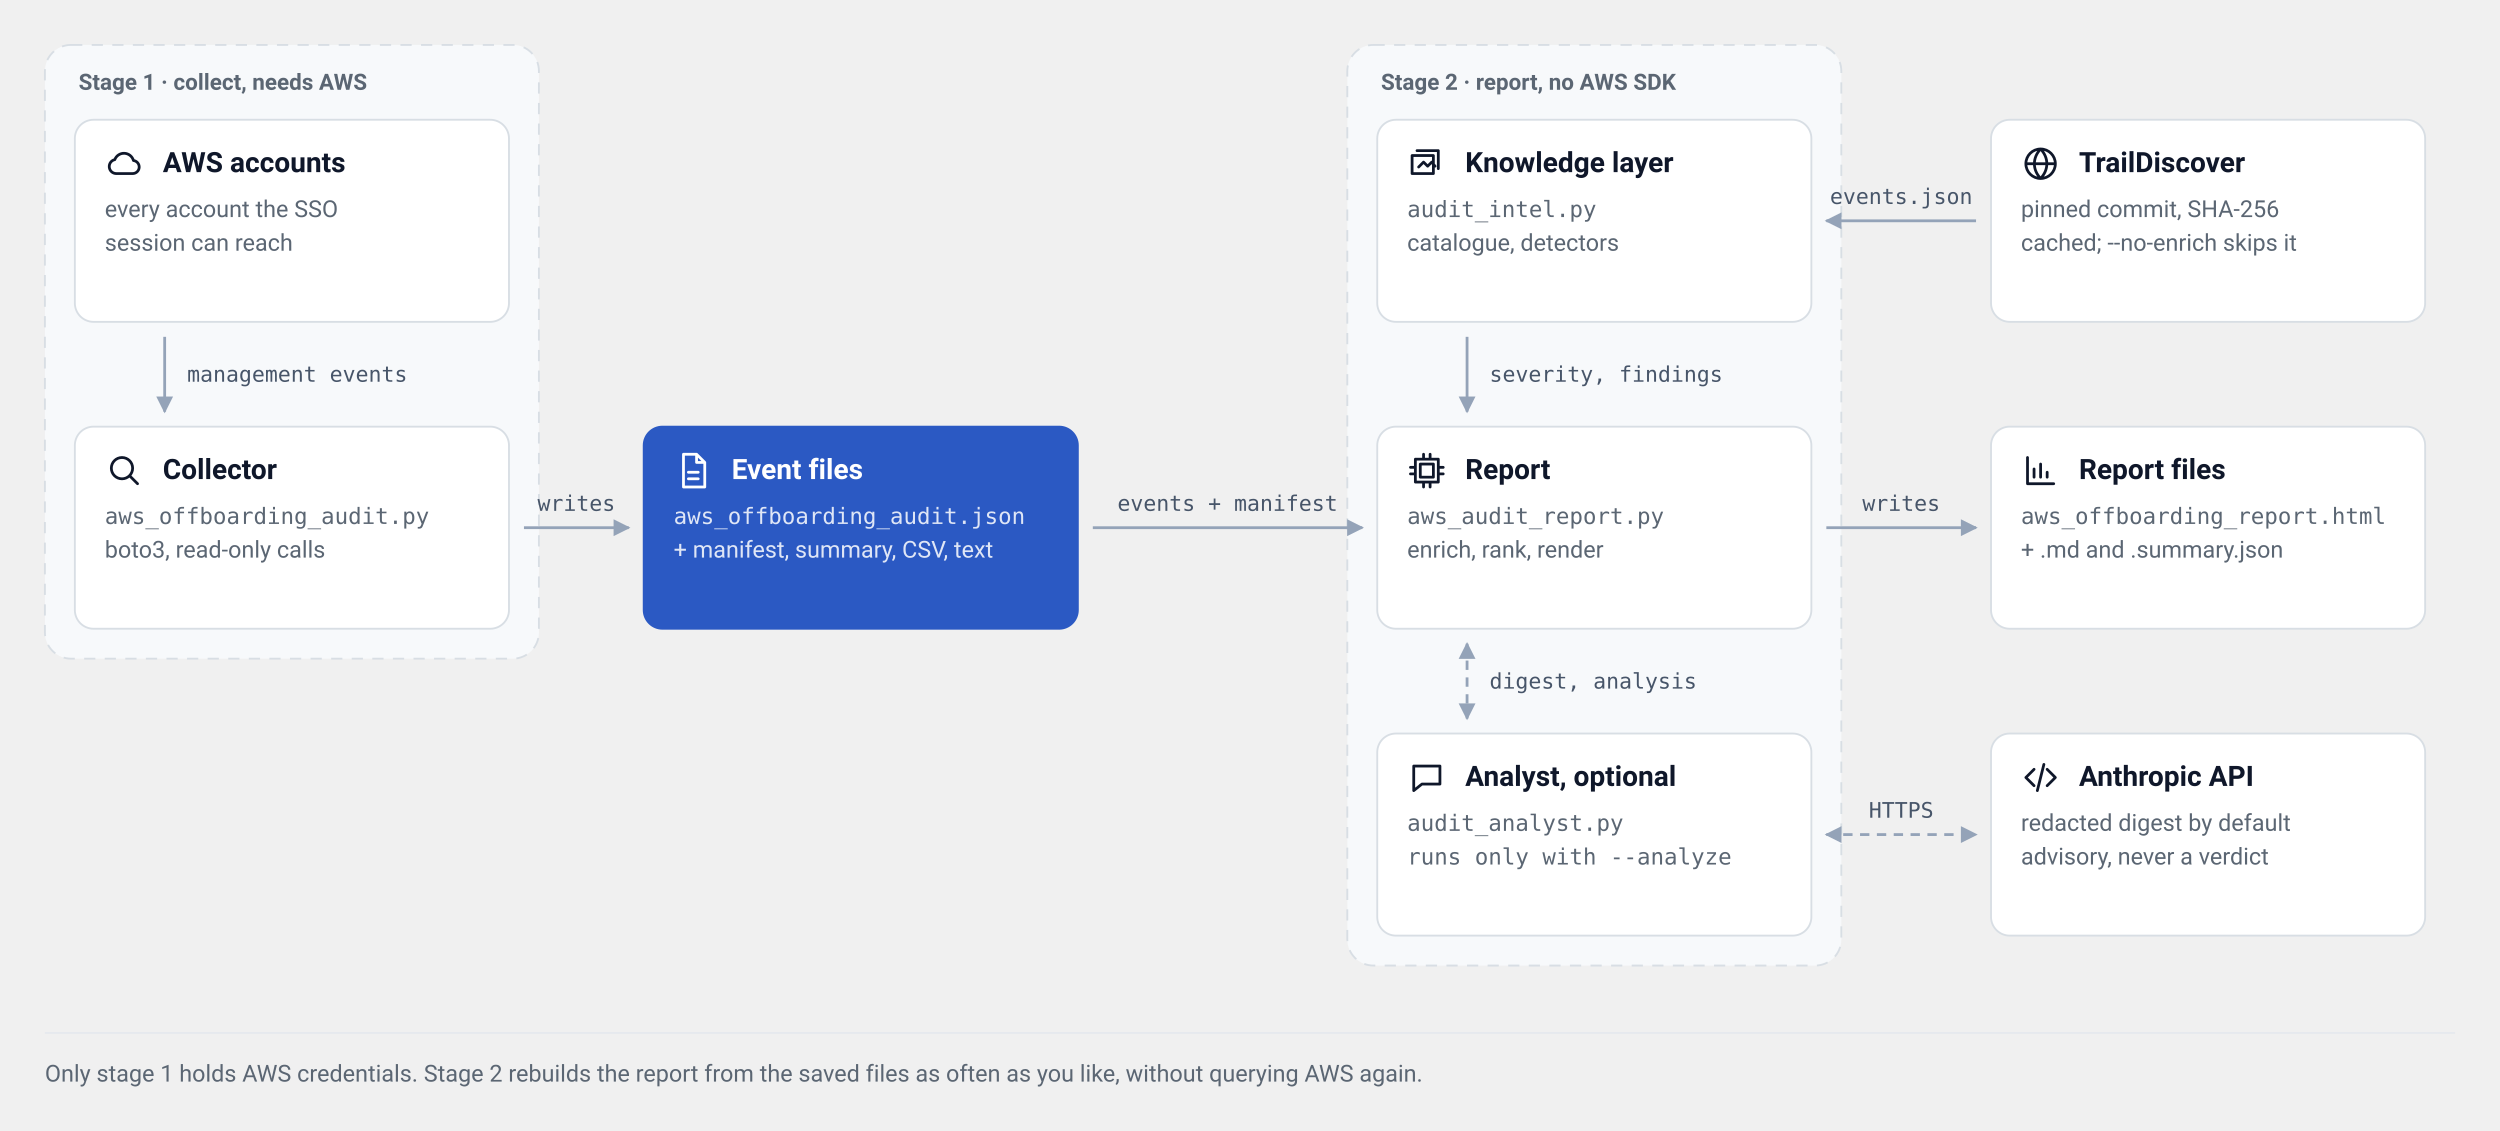
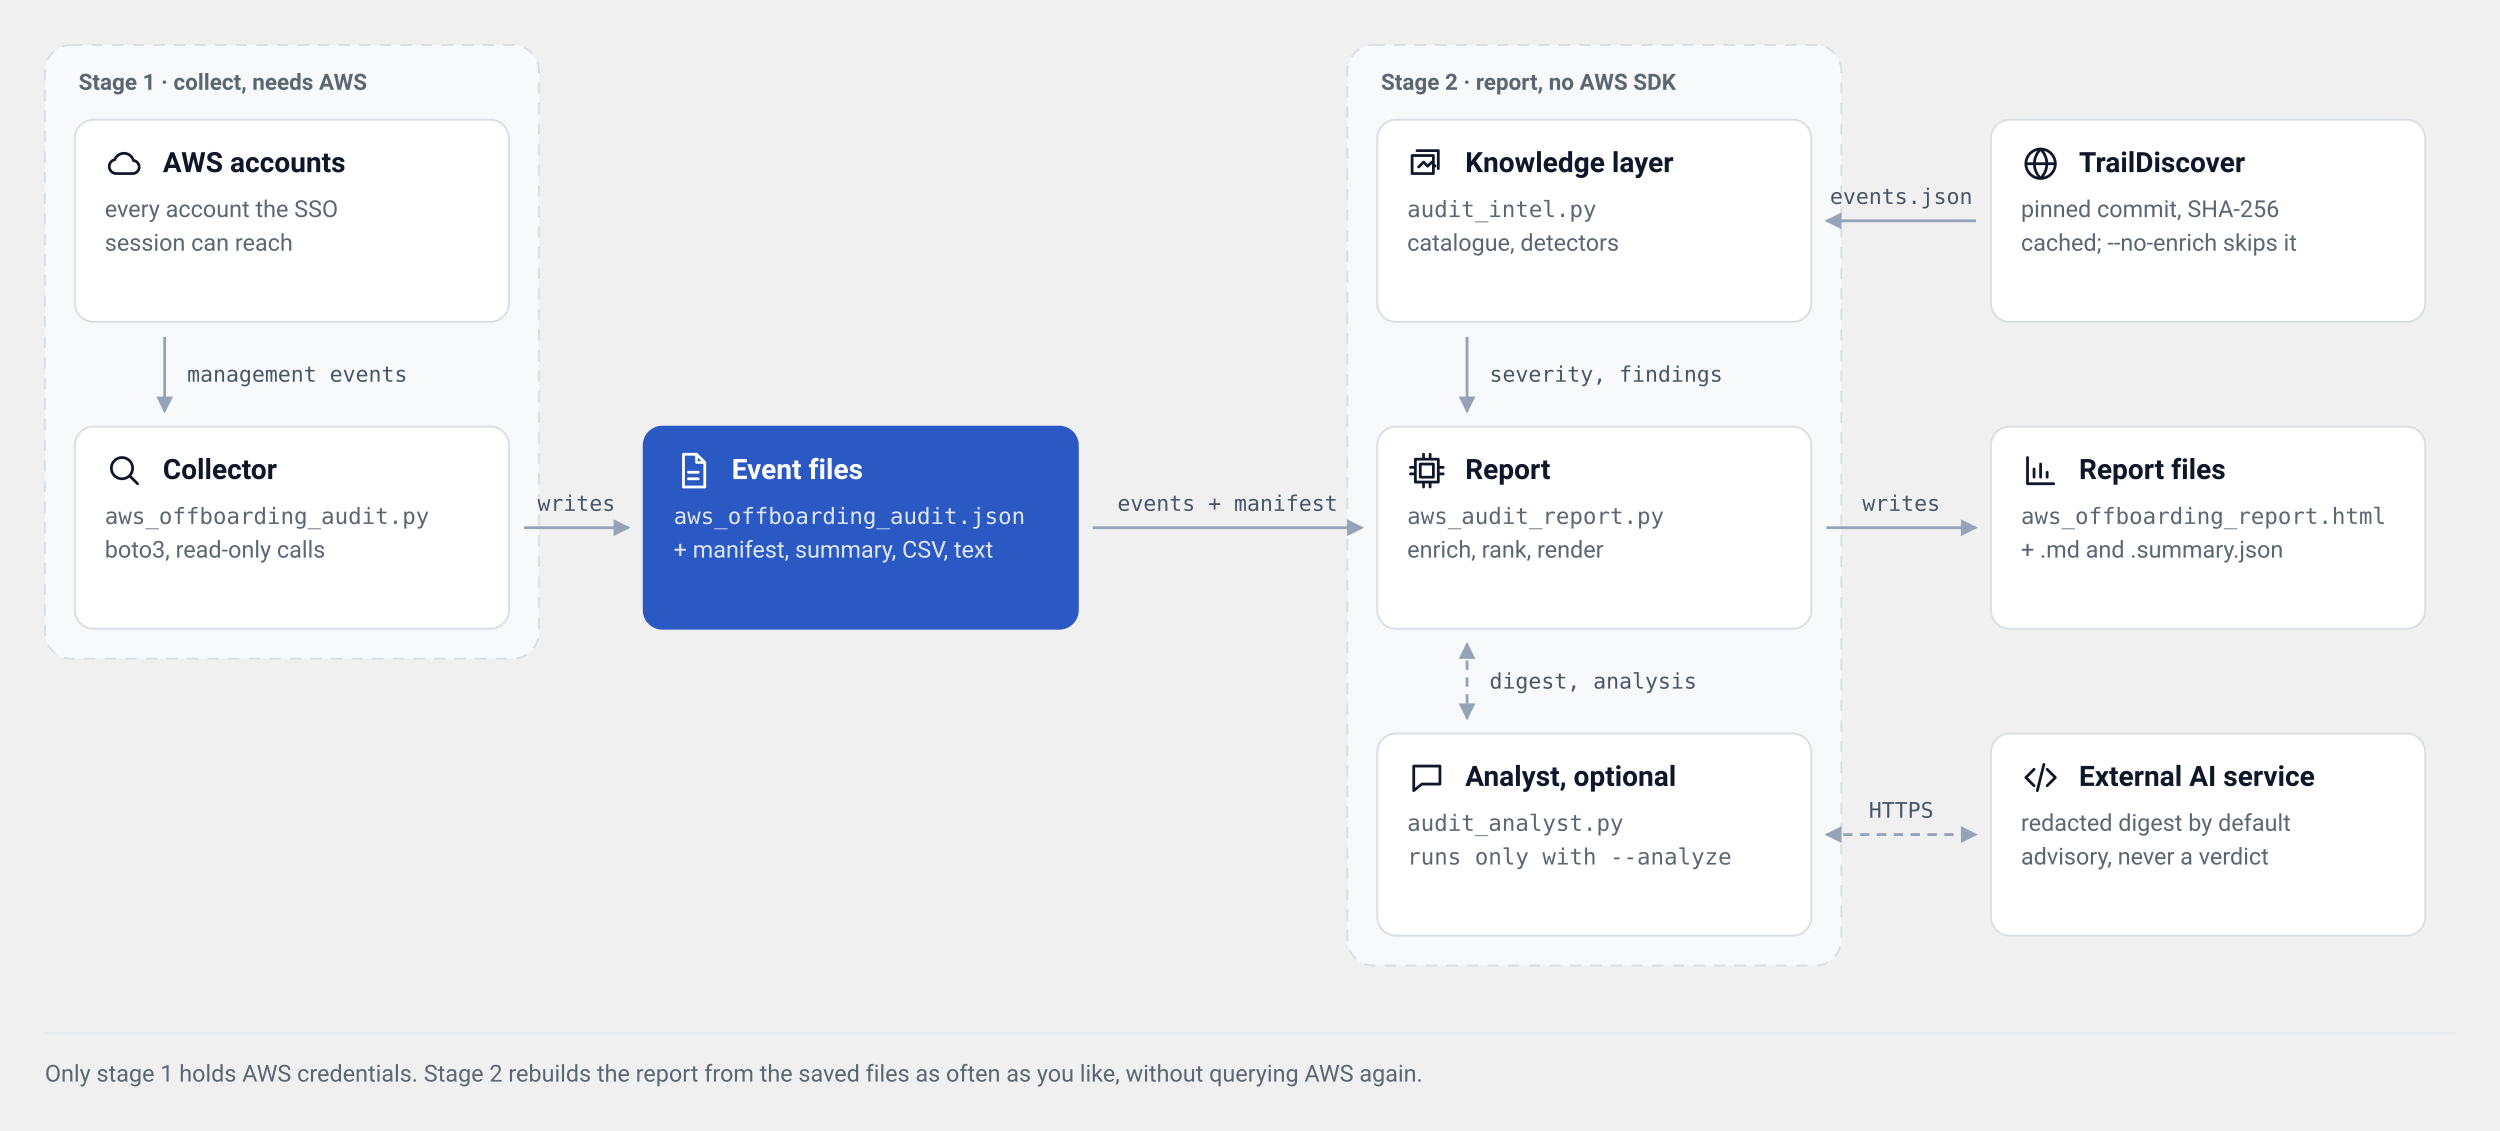
- <svg xmlns="http://www.w3.org/2000/svg" viewBox="0 0 1336 604" width="1336" height="604" role="img" aria-label="The collector reads CloudTrail management events from every AWS account the SSO session reaches and writes event JSON; the report stage reads only those files, adds the TrailDiscover catalogue and an optional Anthropic analysis, and writes HTML, Markdown and a summary without touching AWS again.">
+ <svg xmlns="http://www.w3.org/2000/svg" viewBox="0 0 1336 604" width="1336" height="604" role="img" aria-label="The collector reads CloudTrail management events from every AWS account the SSO session reaches and writes event JSON; the report stage reads only those files, adds the TrailDiscover catalogue and an optional external AI analysis, and writes HTML, Markdown and a summary without touching AWS again.">
  <defs>
    <marker id="a" viewBox="0 0 10 10" refX="9" refY="5" markerWidth="6" markerHeight="6" orient="auto-start-reverse">
      <path d="M0 0 10 5 0 10z" fill="#94a3b8" />
    </marker>
    <marker id="b" viewBox="0 0 10 10" refX="1" refY="5" markerWidth="6" markerHeight="6" orient="auto">
      <path d="M10 0 0 5 10 10z" fill="#94a3b8" />
    </marker>
  </defs>
  <rect x="24" y="24" width="264" height="328" rx="14" fill="#f7f9fb" stroke="#d8dee4" stroke-width="1" stroke-dasharray="6 5" />
  <text x="42.0" y="48.0" font-family="system-ui,-apple-system,'Segoe UI',Roboto,Helvetica,Arial,sans-serif" font-size="12" fill="#5b6673" text-anchor="start" font-weight="600">Stage 1 · collect, needs AWS</text>
  <rect x="720" y="24" width="264" height="492" rx="14" fill="#f7f9fb" stroke="#d8dee4" stroke-width="1" stroke-dasharray="6 5" />
  <text x="738.0" y="48.0" font-family="system-ui,-apple-system,'Segoe UI',Roboto,Helvetica,Arial,sans-serif" font-size="12" fill="#5b6673" text-anchor="start" font-weight="600">Stage 2 · report, no AWS SDK</text>
  <rect x="40" y="64" width="232" height="108" rx="10" fill="#ffffff" stroke="#d8dee4" stroke-width="1" />
  <g transform="translate(56.0,77.0) scale(0.875)" fill="none" stroke="#0f172a" stroke-width="1.7" stroke-linecap="round" stroke-linejoin="round">
    <path d="M7 18h10a4 4 0 0 0 .5-7.97A6 6 0 0 0 6.1 9.5 4.3 4.3 0 0 0 7 18z" />
  </g>
  <text x="87.0" y="92.0" font-family="system-ui,-apple-system,'Segoe UI',Roboto,Helvetica,Arial,sans-serif" font-size="15" fill="#0f172a" text-anchor="start" font-weight="600">AWS accounts</text>
  <text x="56.0" y="116.0" font-family="system-ui,-apple-system,'Segoe UI',Roboto,Helvetica,Arial,sans-serif" font-size="12.5" fill="#5b6673" text-anchor="start">every account the SSO</text>
  <text x="56.0" y="134.0" font-family="system-ui,-apple-system,'Segoe UI',Roboto,Helvetica,Arial,sans-serif" font-size="12.5" fill="#5b6673" text-anchor="start">session can reach</text>
  <rect x="40" y="228" width="232" height="108" rx="10" fill="#ffffff" stroke="#d8dee4" stroke-width="1" />
  <g transform="translate(56.0,241.0) scale(0.875)" fill="none" stroke="#0f172a" stroke-width="1.7" stroke-linecap="round" stroke-linejoin="round">
    <path d="M10.5 4a6.5 6.5 0 1 0 0 13 6.5 6.5 0 1 0 0-13z M15.5 15.5 20 20" />
  </g>
  <text x="87.0" y="256.0" font-family="system-ui,-apple-system,'Segoe UI',Roboto,Helvetica,Arial,sans-serif" font-size="15" fill="#0f172a" text-anchor="start" font-weight="600">Collector</text>
  <text x="56.0" y="280.0" font-family="ui-monospace,SFMono-Regular,'SF Mono',Menlo,Consolas,monospace" font-size="12" fill="#5b6673" text-anchor="start">aws_offboarding_audit.py</text>
  <text x="56.0" y="298.0" font-family="system-ui,-apple-system,'Segoe UI',Roboto,Helvetica,Arial,sans-serif" font-size="12.5" fill="#5b6673" text-anchor="start">boto3, read-only calls</text>
  <rect x="344" y="228" width="232" height="108" rx="10" fill="#2b59c3" stroke="#2b59c3" stroke-width="1" />
  <g transform="translate(360.0,241.0) scale(0.875)" fill="none" stroke="#ffffff" stroke-width="1.7" stroke-linecap="round" stroke-linejoin="round">
    <path d="M6 2h8l5 5v15H6z M14 2v5h5 M9 13h6 M9 17h6" />
  </g>
  <text x="391.0" y="256.0" font-family="system-ui,-apple-system,'Segoe UI',Roboto,Helvetica,Arial,sans-serif" font-size="15" fill="#ffffff" text-anchor="start" font-weight="600">Event files</text>
  <text x="360.0" y="280.0" font-family="ui-monospace,SFMono-Regular,'SF Mono',Menlo,Consolas,monospace" font-size="12" fill="#ffffff" text-anchor="start" opacity="0.85">aws_offboarding_audit.json</text>
  <text x="360.0" y="298.0" font-family="system-ui,-apple-system,'Segoe UI',Roboto,Helvetica,Arial,sans-serif" font-size="12.5" fill="#ffffff" text-anchor="start" opacity="0.85">+ manifest, summary, CSV, text</text>
  <rect x="736" y="64" width="232" height="108" rx="10" fill="#ffffff" stroke="#d8dee4" stroke-width="1" />
  <g transform="translate(752.0,77.0) scale(0.875)" fill="none" stroke="#0f172a" stroke-width="1.7" stroke-linecap="round" stroke-linejoin="round">
    <path d="M3 7h13v11H3z M6 4h13v11 M7 14l3-3 2.5 2.5L15 11l2 2.5" />
  </g>
  <text x="783.0" y="92.0" font-family="system-ui,-apple-system,'Segoe UI',Roboto,Helvetica,Arial,sans-serif" font-size="15" fill="#0f172a" text-anchor="start" font-weight="600">Knowledge layer</text>
  <text x="752.0" y="116.0" font-family="ui-monospace,SFMono-Regular,'SF Mono',Menlo,Consolas,monospace" font-size="12" fill="#5b6673" text-anchor="start">audit_intel.py</text>
  <text x="752.0" y="134.0" font-family="system-ui,-apple-system,'Segoe UI',Roboto,Helvetica,Arial,sans-serif" font-size="12.5" fill="#5b6673" text-anchor="start">catalogue, detectors</text>
  <rect x="736" y="228" width="232" height="108" rx="10" fill="#ffffff" stroke="#d8dee4" stroke-width="1" />
  <g transform="translate(752.0,241.0) scale(0.875)" fill="none" stroke="#0f172a" stroke-width="1.7" stroke-linecap="round" stroke-linejoin="round">
    <path d="M8 8h8v8H8z M5 5h14v14H5z M10 2v3 M14 2v3 M10 19v3 M14 19v3 M2 10h3 M2 14h3 M19 10h3 M19 14h3" />
  </g>
  <text x="783.0" y="256.0" font-family="system-ui,-apple-system,'Segoe UI',Roboto,Helvetica,Arial,sans-serif" font-size="15" fill="#0f172a" text-anchor="start" font-weight="600">Report</text>
  <text x="752.0" y="280.0" font-family="ui-monospace,SFMono-Regular,'SF Mono',Menlo,Consolas,monospace" font-size="12" fill="#5b6673" text-anchor="start">aws_audit_report.py</text>
  <text x="752.0" y="298.0" font-family="system-ui,-apple-system,'Segoe UI',Roboto,Helvetica,Arial,sans-serif" font-size="12.5" fill="#5b6673" text-anchor="start">enrich, rank, render</text>
  <rect x="736" y="392" width="232" height="108" rx="10" fill="#ffffff" stroke="#d8dee4" stroke-width="1" />
  <g transform="translate(752.0,405.0) scale(0.875)" fill="none" stroke="#0f172a" stroke-width="1.7" stroke-linecap="round" stroke-linejoin="round">
    <path d="M4 5h16v11H9l-5 4z" />
  </g>
  <text x="783.0" y="420.0" font-family="system-ui,-apple-system,'Segoe UI',Roboto,Helvetica,Arial,sans-serif" font-size="15" fill="#0f172a" text-anchor="start" font-weight="600">Analyst, optional</text>
  <text x="752.0" y="444.0" font-family="ui-monospace,SFMono-Regular,'SF Mono',Menlo,Consolas,monospace" font-size="12" fill="#5b6673" text-anchor="start">audit_analyst.py</text>
  <text x="752.0" y="462.0" font-family="ui-monospace,SFMono-Regular,'SF Mono',Menlo,Consolas,monospace" font-size="12" fill="#5b6673" text-anchor="start">runs only with --analyze</text>
  <rect x="1064" y="64" width="232" height="108" rx="10" fill="#ffffff" stroke="#d8dee4" stroke-width="1" />
  <g transform="translate(1080.0,77.0) scale(0.875)" fill="none" stroke="#0f172a" stroke-width="1.7" stroke-linecap="round" stroke-linejoin="round">
    <path d="M12 3a9 9 0 1 0 0 18 9 9 0 0 0 0-18z M3 12h18 M12 3c2.5 2.7 3.8 5.7 3.8 9s-1.3 6.3-3.8 9 M12 3c-2.5 2.7-3.8 5.7-3.8 9s1.3 6.3 3.8 9" />
  </g>
  <text x="1111.0" y="92.0" font-family="system-ui,-apple-system,'Segoe UI',Roboto,Helvetica,Arial,sans-serif" font-size="15" fill="#0f172a" text-anchor="start" font-weight="600">TrailDiscover</text>
  <text x="1080.0" y="116.0" font-family="system-ui,-apple-system,'Segoe UI',Roboto,Helvetica,Arial,sans-serif" font-size="12.5" fill="#5b6673" text-anchor="start">pinned commit, SHA-256</text>
  <text x="1080.0" y="134.0" font-family="system-ui,-apple-system,'Segoe UI',Roboto,Helvetica,Arial,sans-serif" font-size="12.5" fill="#5b6673" text-anchor="start">cached; --no-enrich skips it</text>
  <rect x="1064" y="228" width="232" height="108" rx="10" fill="#ffffff" stroke="#d8dee4" stroke-width="1" />
  <g transform="translate(1080.0,241.0) scale(0.875)" fill="none" stroke="#0f172a" stroke-width="1.7" stroke-linecap="round" stroke-linejoin="round">
    <path d="M4 20V4 M4 20h16 M8 16v-5 M12 16V8 M16 16v-3" />
  </g>
  <text x="1111.0" y="256.0" font-family="system-ui,-apple-system,'Segoe UI',Roboto,Helvetica,Arial,sans-serif" font-size="15" fill="#0f172a" text-anchor="start" font-weight="600">Report files</text>
  <text x="1080.0" y="280.0" font-family="ui-monospace,SFMono-Regular,'SF Mono',Menlo,Consolas,monospace" font-size="12" fill="#5b6673" text-anchor="start">aws_offboarding_report.html</text>
  <text x="1080.0" y="298.0" font-family="system-ui,-apple-system,'Segoe UI',Roboto,Helvetica,Arial,sans-serif" font-size="12.5" fill="#5b6673" text-anchor="start">+ .md and .summary.json</text>
  <rect x="1064" y="392" width="232" height="108" rx="10" fill="#ffffff" stroke="#d8dee4" stroke-width="1" />
  <g transform="translate(1080.0,405.0) scale(0.875)" fill="none" stroke="#0f172a" stroke-width="1.7" stroke-linecap="round" stroke-linejoin="round">
    <path d="M8 7 3 12l5 5 M16 7l5 5-5 5 M14 4l-4 16" />
  </g>
-   <text x="1111.0" y="420.0" font-family="system-ui,-apple-system,'Segoe UI',Roboto,Helvetica,Arial,sans-serif" font-size="15" fill="#0f172a" text-anchor="start" font-weight="600">Anthropic API</text>
+   <text x="1111.0" y="420.0" font-family="system-ui,-apple-system,'Segoe UI',Roboto,Helvetica,Arial,sans-serif" font-size="15" fill="#0f172a" text-anchor="start" font-weight="600">External AI service</text>
  <text x="1080.0" y="444.0" font-family="system-ui,-apple-system,'Segoe UI',Roboto,Helvetica,Arial,sans-serif" font-size="12.5" fill="#5b6673" text-anchor="start">redacted digest by default</text>
  <text x="1080.0" y="462.0" font-family="system-ui,-apple-system,'Segoe UI',Roboto,Helvetica,Arial,sans-serif" font-size="12.5" fill="#5b6673" text-anchor="start">advisory, never a verdict</text>
  <polyline points="88,180 88,220" fill="none" stroke="#94a3b8" stroke-width="1.5" marker-end="url(#a)" />
  <text x="100.0" y="204.0" font-family="ui-monospace,SFMono-Regular,'SF Mono',Menlo,Consolas,monospace" font-size="11.5" fill="#475569" text-anchor="start">management events</text>
  <polyline points="280,282.0 336,282.0" fill="none" stroke="#94a3b8" stroke-width="1.5" marker-end="url(#a)" />
  <text x="308.0" y="273.0" font-family="ui-monospace,SFMono-Regular,'SF Mono',Menlo,Consolas,monospace" font-size="11.5" fill="#475569" text-anchor="middle">writes</text>
  <polyline points="584,282.0 728,282.0" fill="none" stroke="#94a3b8" stroke-width="1.5" marker-end="url(#a)" />
  <text x="656.0" y="273.0" font-family="ui-monospace,SFMono-Regular,'SF Mono',Menlo,Consolas,monospace" font-size="11.5" fill="#475569" text-anchor="middle">events + manifest</text>
  <polyline points="1056,118.0 976,118.0" fill="none" stroke="#94a3b8" stroke-width="1.5" marker-end="url(#a)" />
  <text x="1016.0" y="109.0" font-family="ui-monospace,SFMono-Regular,'SF Mono',Menlo,Consolas,monospace" font-size="11.5" fill="#475569" text-anchor="middle">events.json</text>
  <polyline points="784,180 784,220" fill="none" stroke="#94a3b8" stroke-width="1.5" marker-end="url(#a)" />
  <text x="796.0" y="204.0" font-family="ui-monospace,SFMono-Regular,'SF Mono',Menlo,Consolas,monospace" font-size="11.5" fill="#475569" text-anchor="start">severity, findings</text>
  <polyline points="976,282.0 1056,282.0" fill="none" stroke="#94a3b8" stroke-width="1.5" marker-end="url(#a)" />
  <text x="1016.0" y="273.0" font-family="ui-monospace,SFMono-Regular,'SF Mono',Menlo,Consolas,monospace" font-size="11.5" fill="#475569" text-anchor="middle">writes</text>
  <polyline points="784,344 784,384" fill="none" stroke="#94a3b8" stroke-width="1.5" stroke-dasharray="5 4" marker-end="url(#a)" marker-start="url(#b)" />
  <text x="796.0" y="368.0" font-family="ui-monospace,SFMono-Regular,'SF Mono',Menlo,Consolas,monospace" font-size="11.5" fill="#475569" text-anchor="start">digest, analysis</text>
  <polyline points="976,446.0 1056,446.0" fill="none" stroke="#94a3b8" stroke-width="1.5" stroke-dasharray="5 4" marker-end="url(#a)" marker-start="url(#b)" />
  <text x="1016.0" y="437.0" font-family="ui-monospace,SFMono-Regular,'SF Mono',Menlo,Consolas,monospace" font-size="11.5" fill="#475569" text-anchor="middle">HTTPS</text>
  <line x1="24" y1="552" x2="1312" y2="552" stroke="#e6e9ee" stroke-width="1" />
  <text x="24.0" y="578.0" font-family="system-ui,-apple-system,'Segoe UI',Roboto,Helvetica,Arial,sans-serif" font-size="12.5" fill="#5b6673" text-anchor="start">Only stage 1 holds AWS credentials. Stage 2 rebuilds the report from the saved files as often as you like, without querying AWS again.</text>
</svg>
